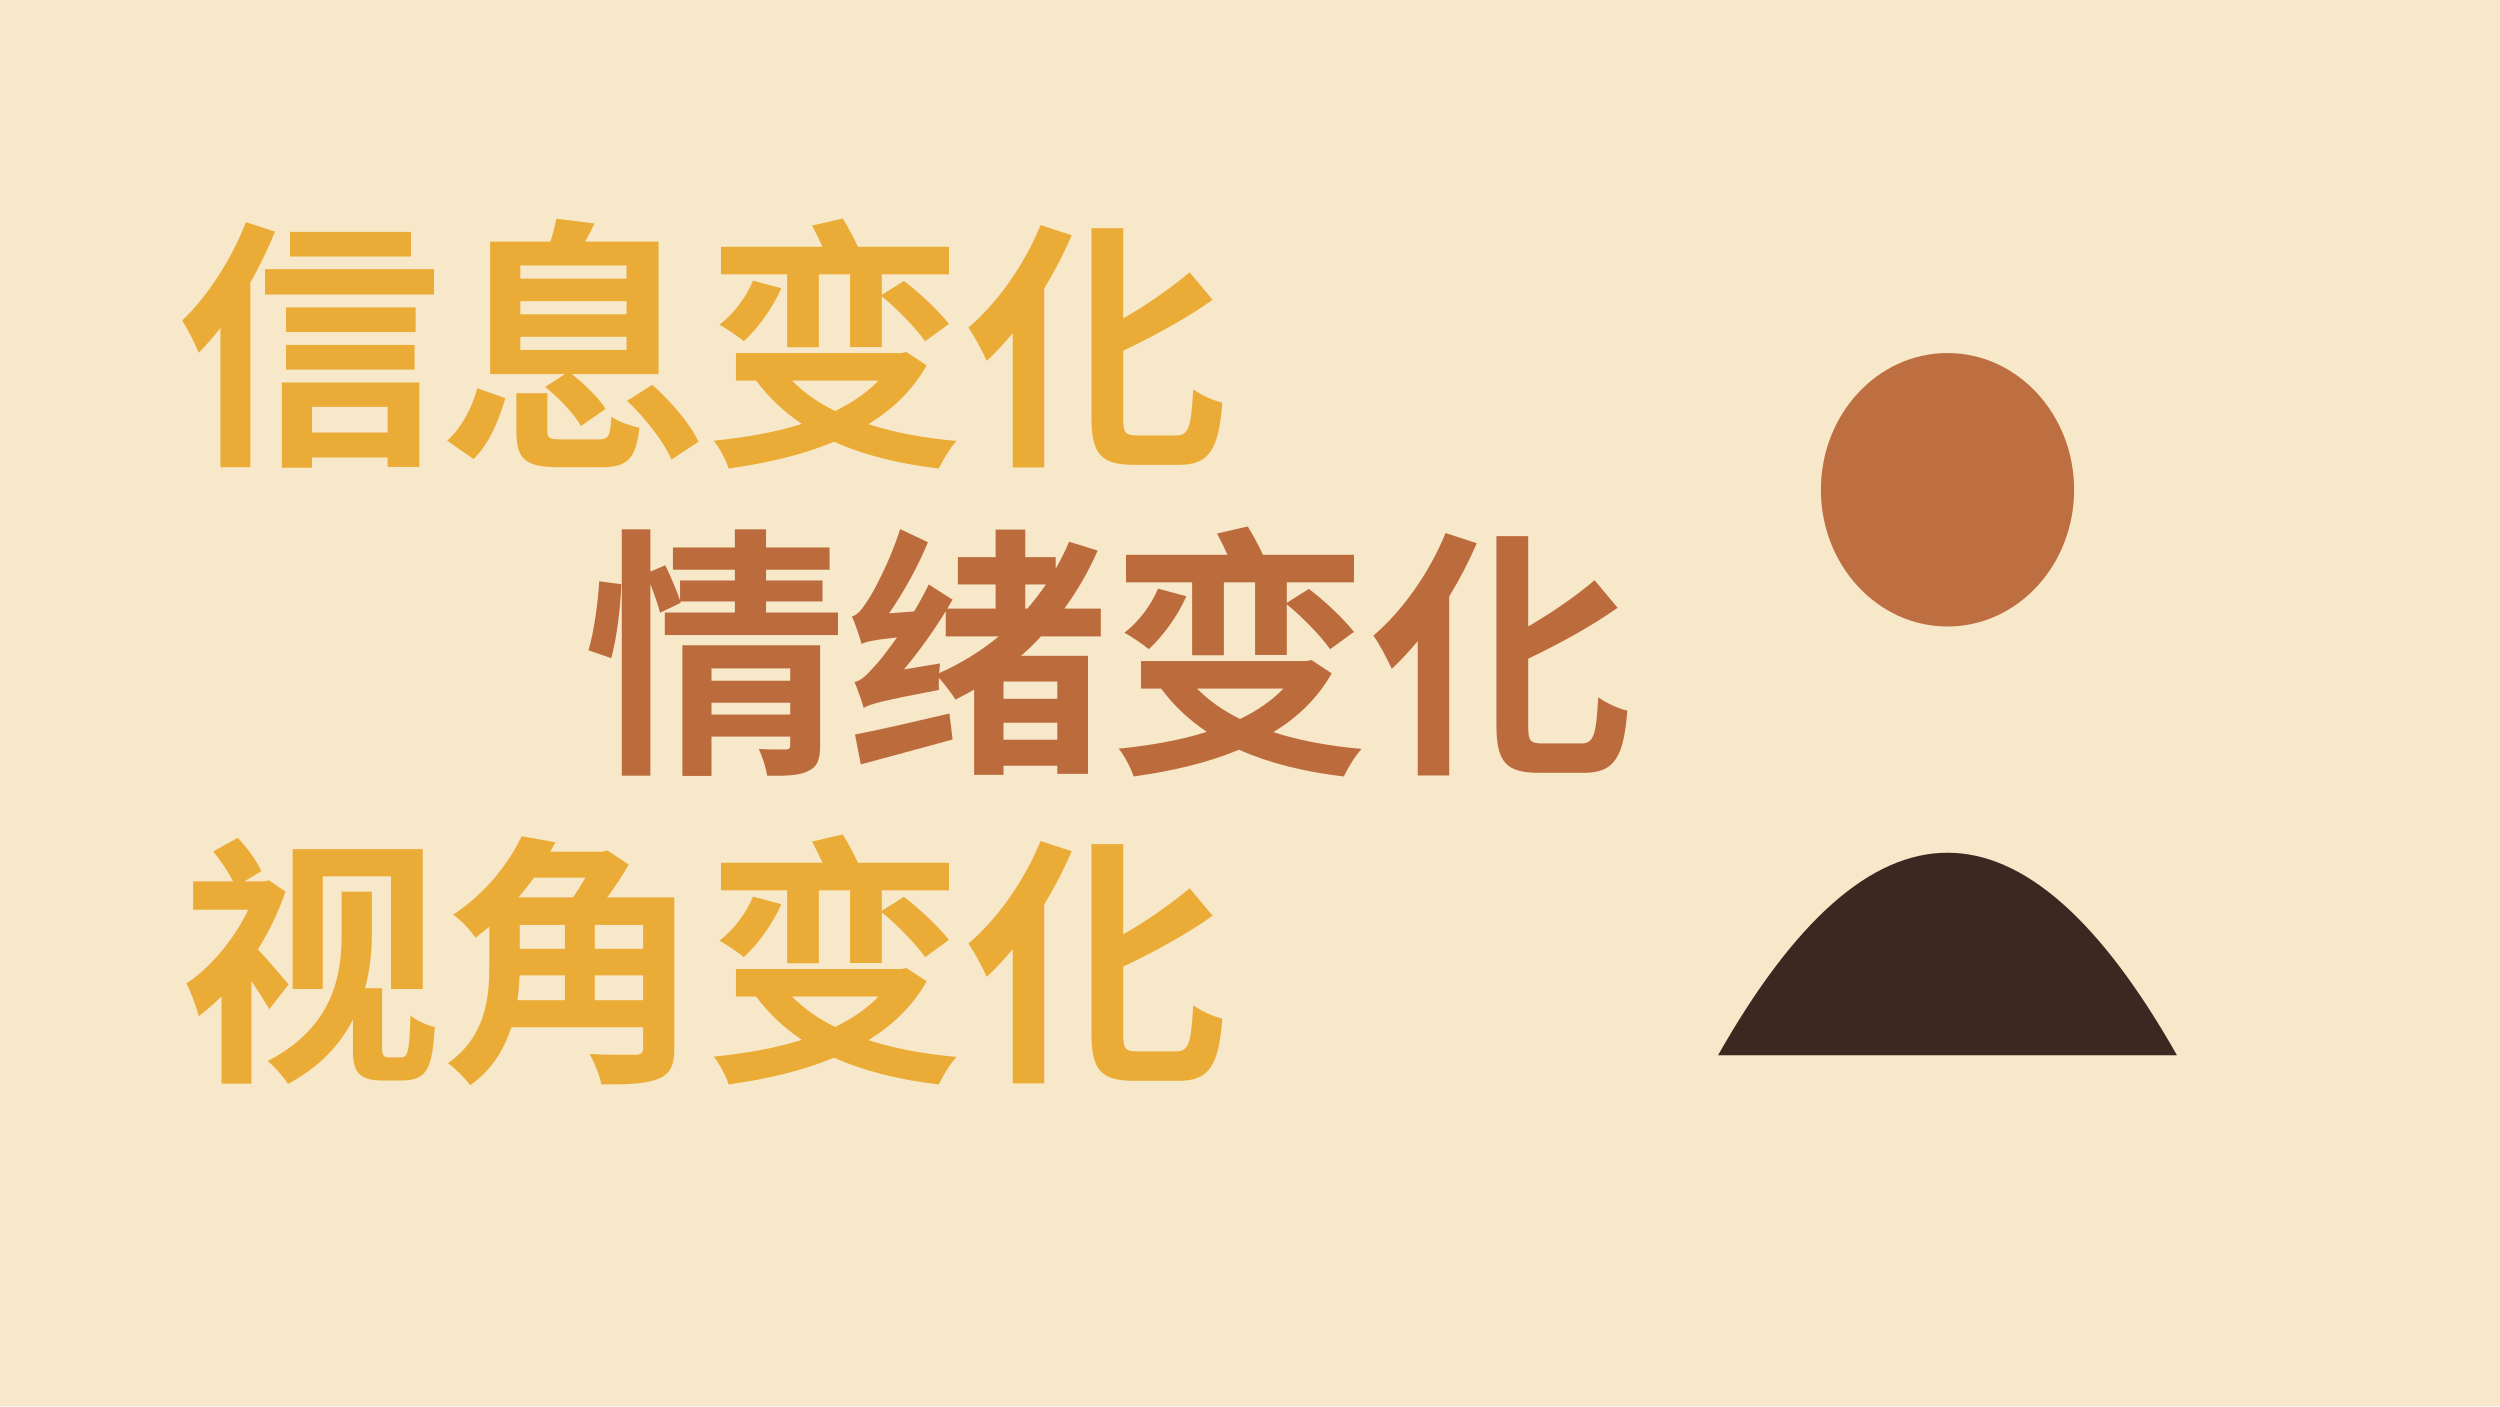
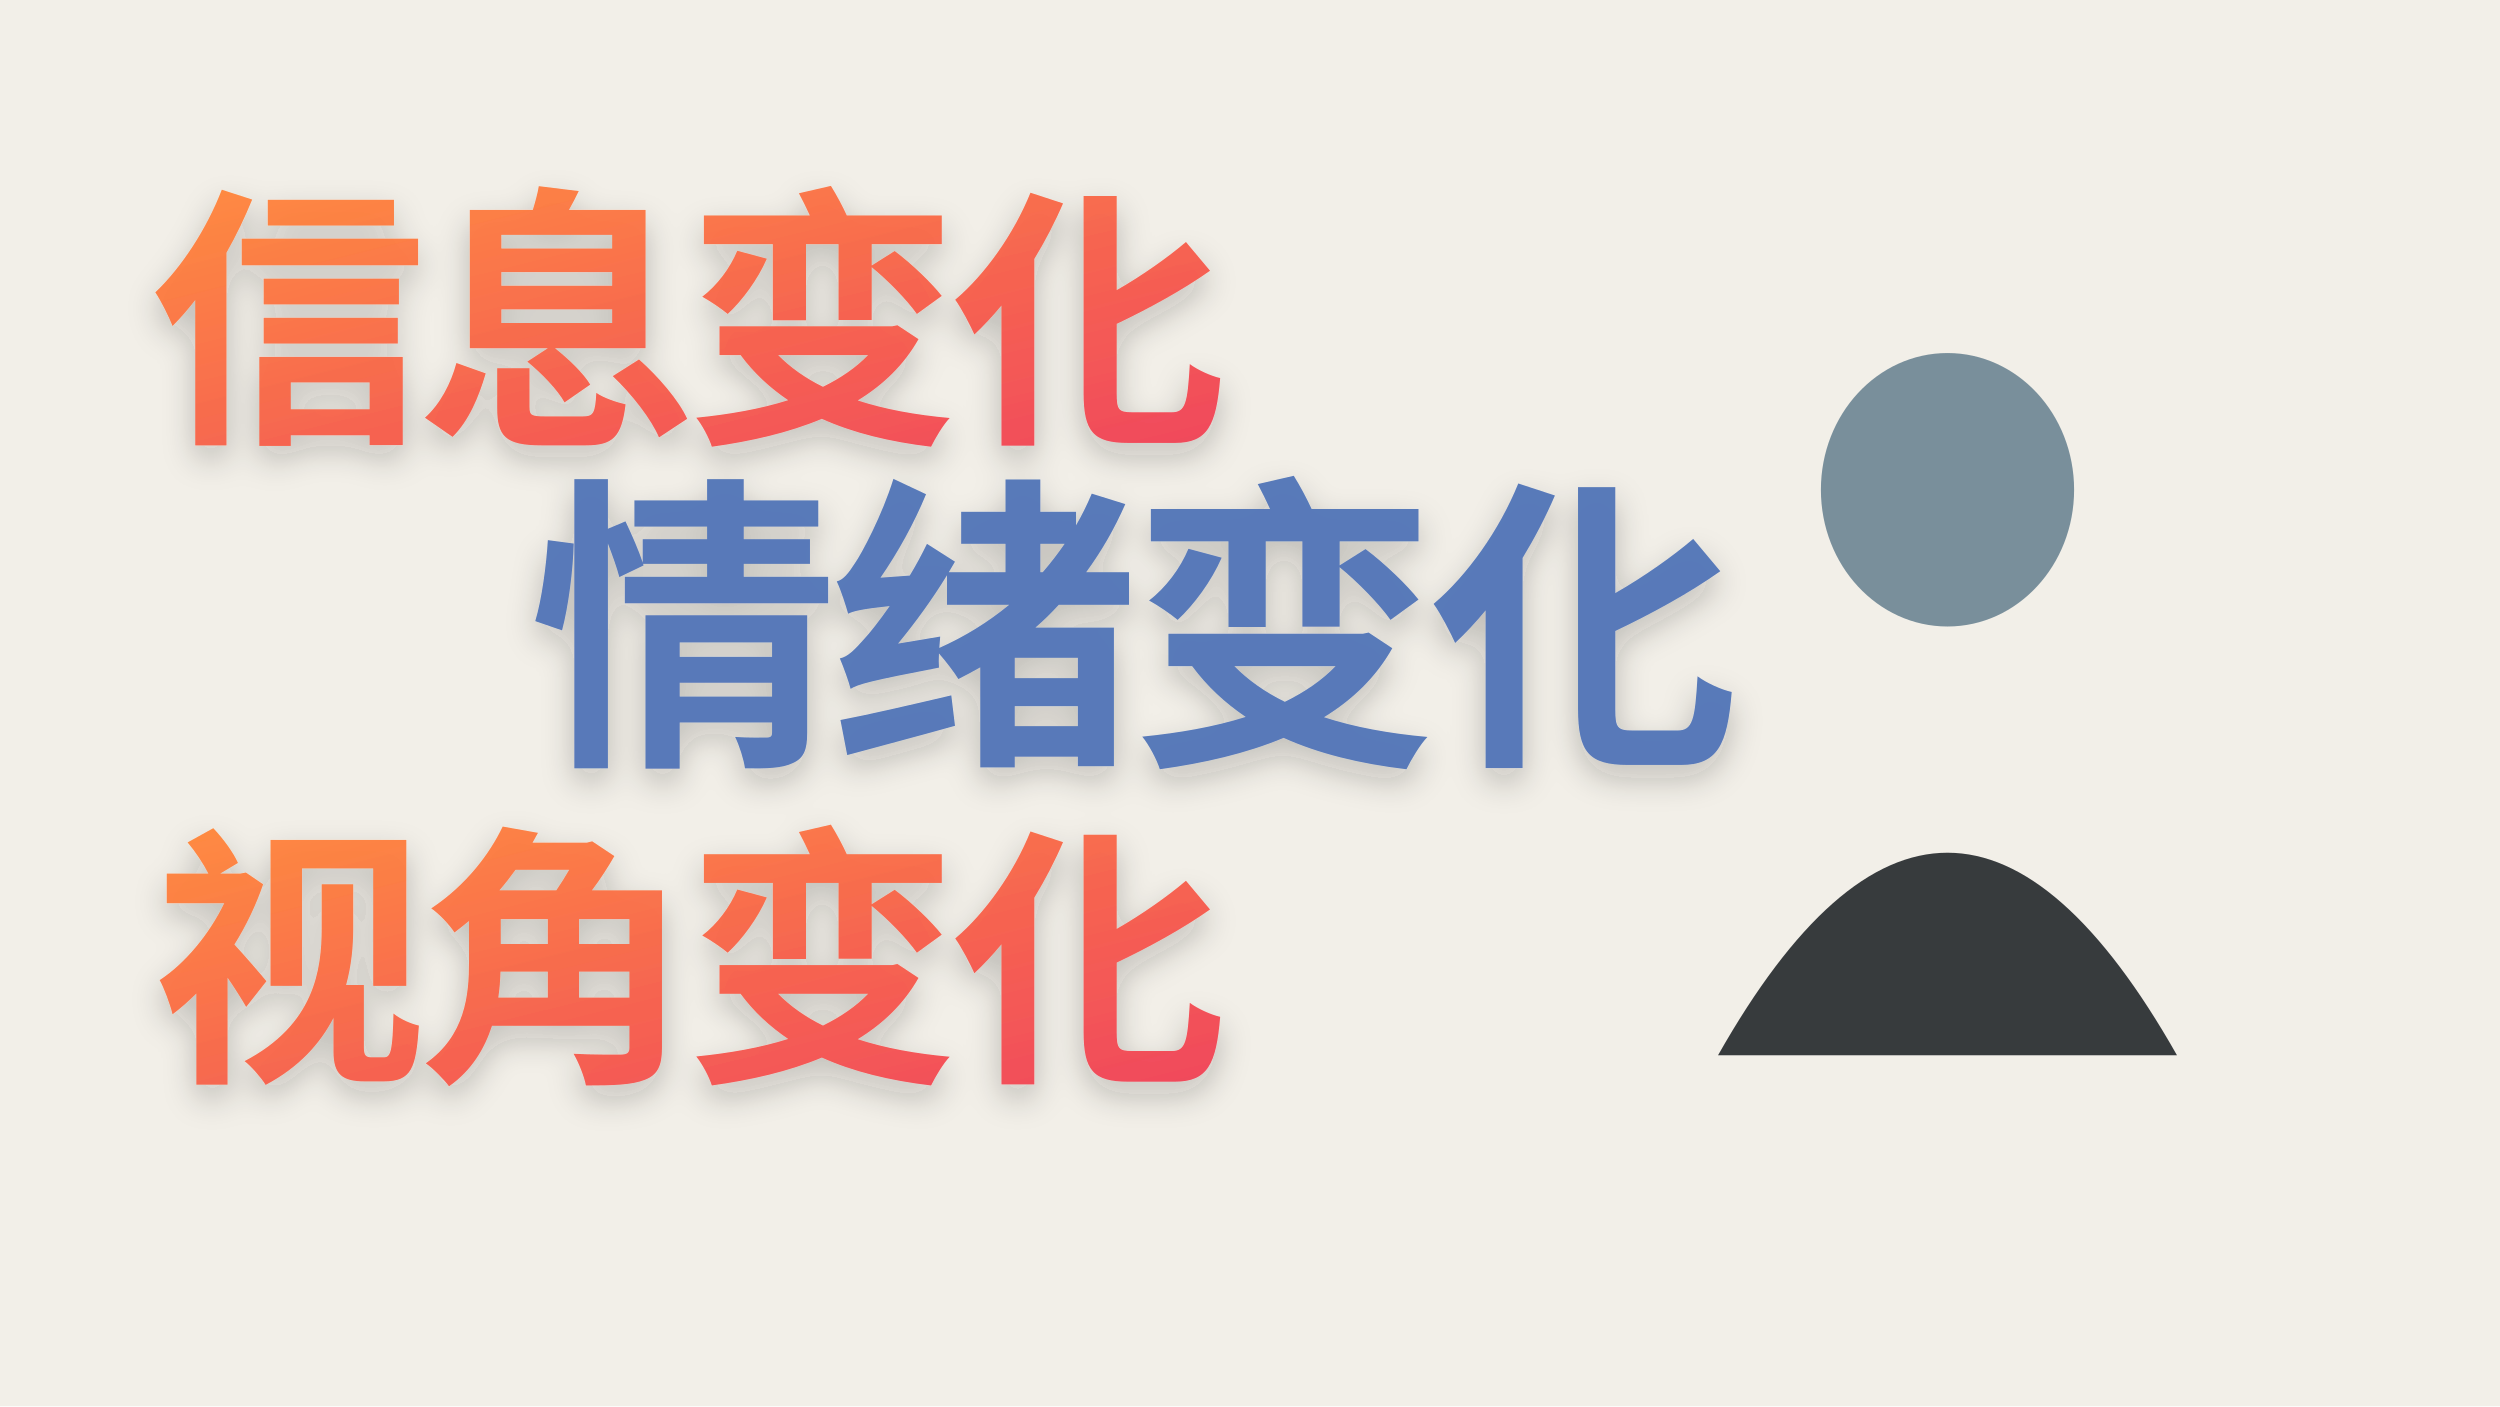
<svg xmlns="http://www.w3.org/2000/svg" width="1280" height="720" viewBox="0 0 1280 720" data-scene-id="text_behind_subject_scene">
-   <rect x="0" y="0" width="1280" height="720" rx="0" fill="#F7E8C9" stroke="none" stroke-width="0" />
+   <rect x="0" y="0" width="1280" height="720" rx="0" fill="#F2EFE8" stroke="none" stroke-width="0" />
  <g data-component-id="text_behind_subject" data-renderer="mask_composite" data-state="peak">
-     <text x="91.648" y="227.52" text-anchor="start" font-family="PingFang SC" font-size="134.32" font-weight="800" letter-spacing="0em" fill="#E9A92F" opacity="0.95">信息变化</text>
-     <text x="299.008" y="385.2" text-anchor="start" font-family="PingFang SC" font-size="134.32" font-weight="800" letter-spacing="0em" fill="#B96535" opacity="0.95">情绪变化</text>
-     <text x="91.648" y="542.88" text-anchor="start" font-family="PingFang SC" font-size="134.32" font-weight="800" letter-spacing="0em" fill="#E9A92F" opacity="0.95">视角变化</text>
+     <defs>
+       <linearGradient id="person-depth-text_behind_subject" x1="0%" y1="0%" x2="100%" y2="100%">
+         <stop offset="0%" stop-color="#FF8A3D" />
+         <stop offset="100%" stop-color="#F0445A" />
+       </linearGradient>
+       <filter id="person-depth-shadow-text_behind_subject" x="-20%" y="-20%" width="140%" height="140%">
+         <feDropShadow dx="0" dy="7.008" stdDeviation="8.176" flood-color="#202326" flood-opacity="0.24" />
+       </filter>
+     </defs>
+     <g filter="url(#person-depth-shadow-text_behind_subject)">
+       <text x="77.824" y="215.84" text-anchor="start" font-family="青鸟华光标题黑体" font-size="140.16" font-weight="800" letter-spacing="-0.025em" fill="url(#person-depth-text_behind_subject)" opacity="0.98">信息变化</text>
+       <text x="271.36" y="379.36" text-anchor="start" font-family="青鸟华光标题黑体" font-size="157.68" font-weight="800" letter-spacing="-0.025em" fill="#5577B8" opacity="0.98">情绪变化</text>
+       <text x="77.824" y="542.88" text-anchor="start" font-family="青鸟华光标题黑体" font-size="140.16" font-weight="800" letter-spacing="-0.025em" fill="url(#person-depth-text_behind_subject)" opacity="0.98">视角变化</text>
+     </g>
  </g>
  <g data-role="subject-placeholder" opacity="0.92">
-     <ellipse cx="997.12" cy="250.763" rx="64.824" ry="70.01" fill="#B96535" />
-     <path d="M 879.616 540.31 Q 997.12 332.874 1114.624 540.31 Z" fill="#2B1912" />
+     <ellipse cx="997.12" cy="250.763" rx="64.824" ry="70.01" fill="#6F8795" />
+     <path d="M 879.616 540.31 Q 997.12 332.874 1114.624 540.31 Z" fill="#272B2F" />
  </g>
</svg>
